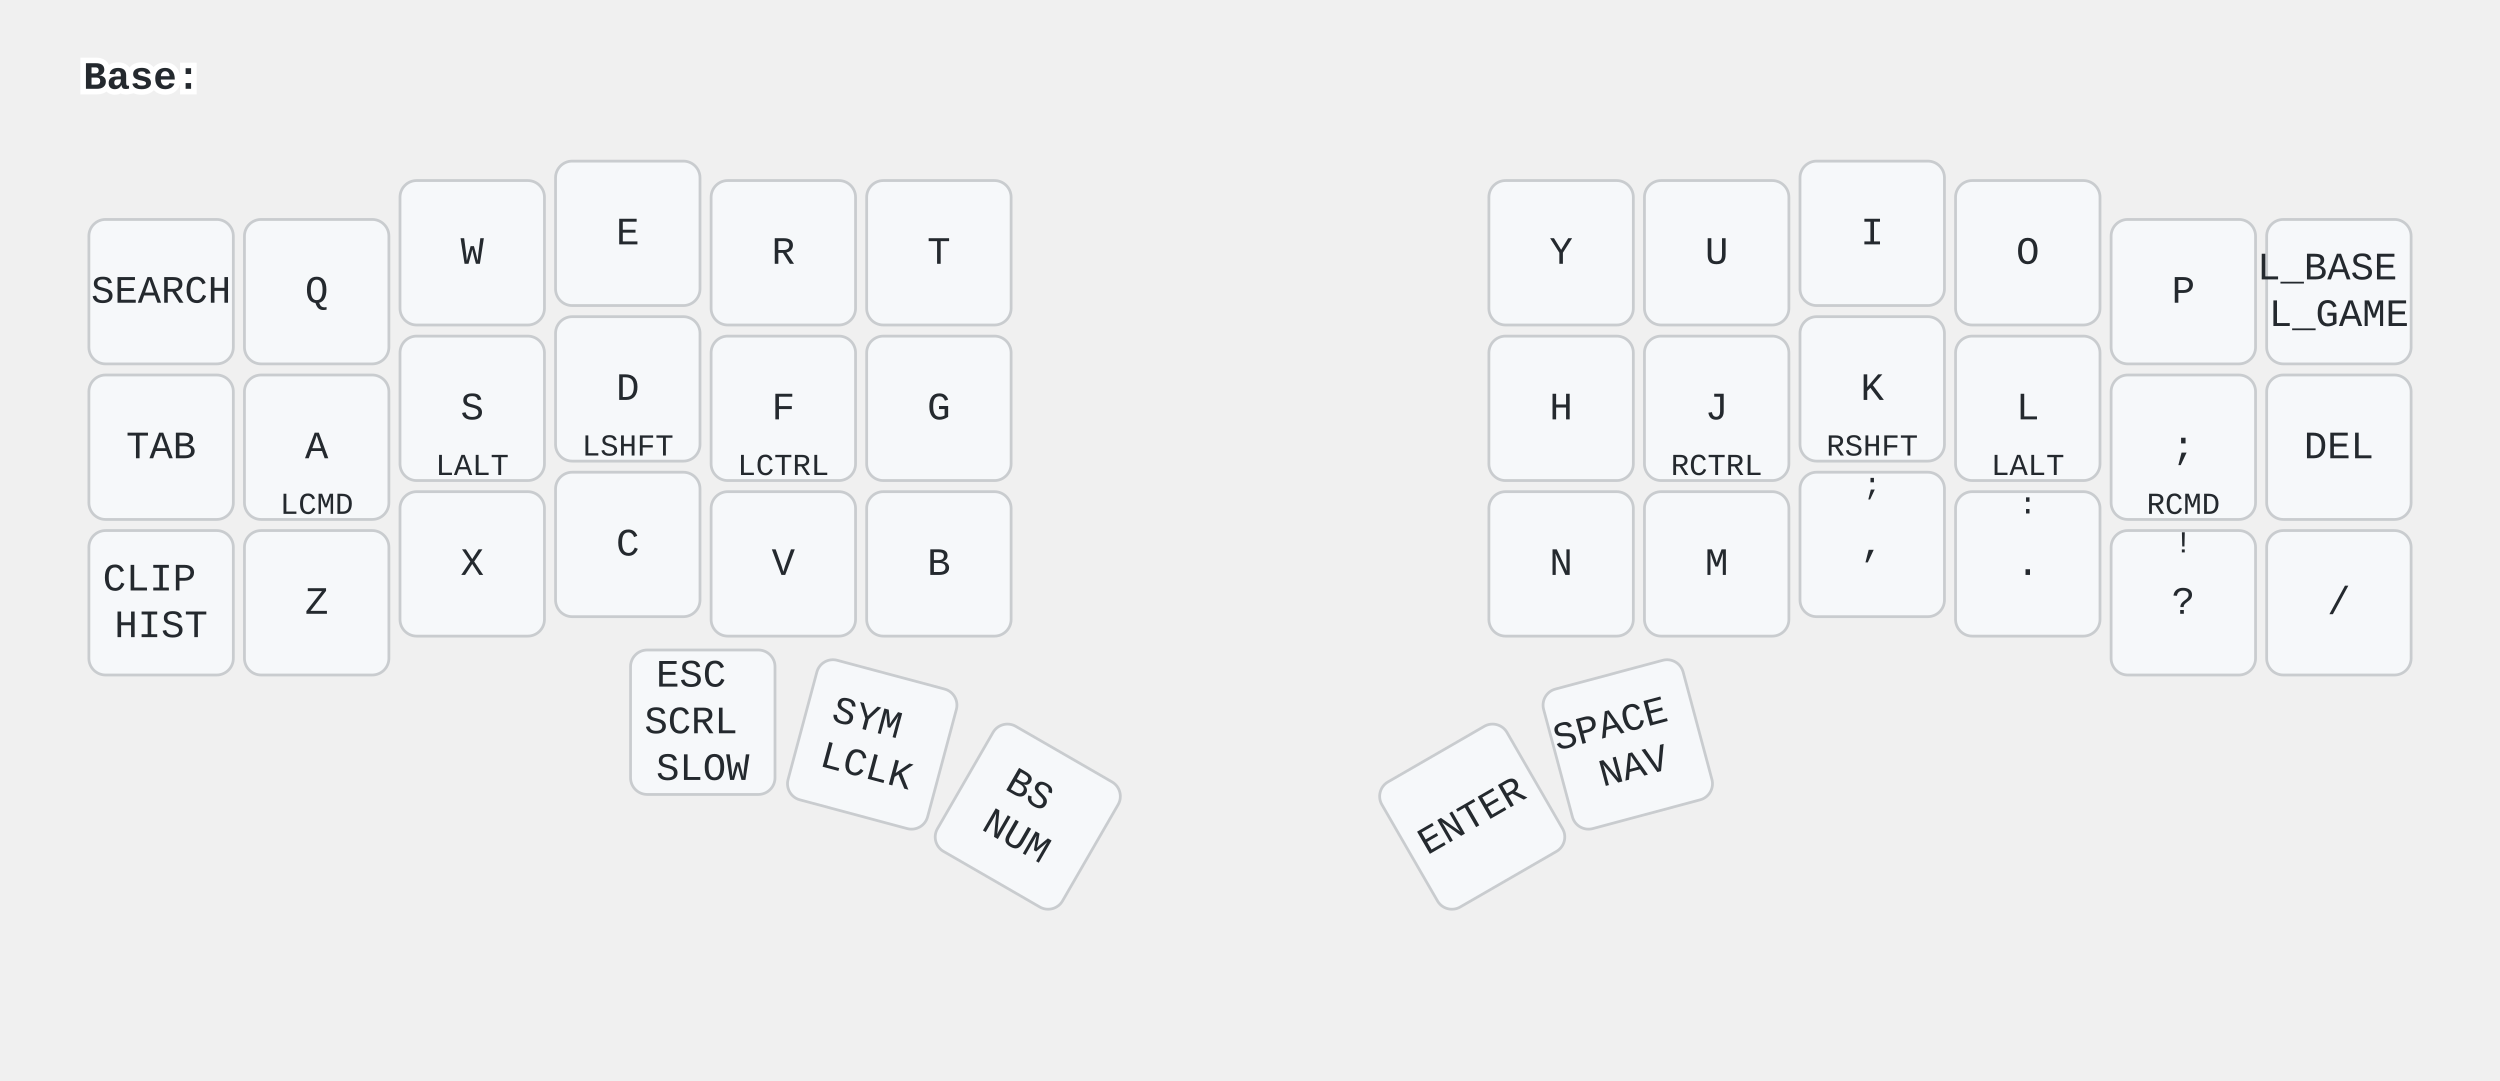
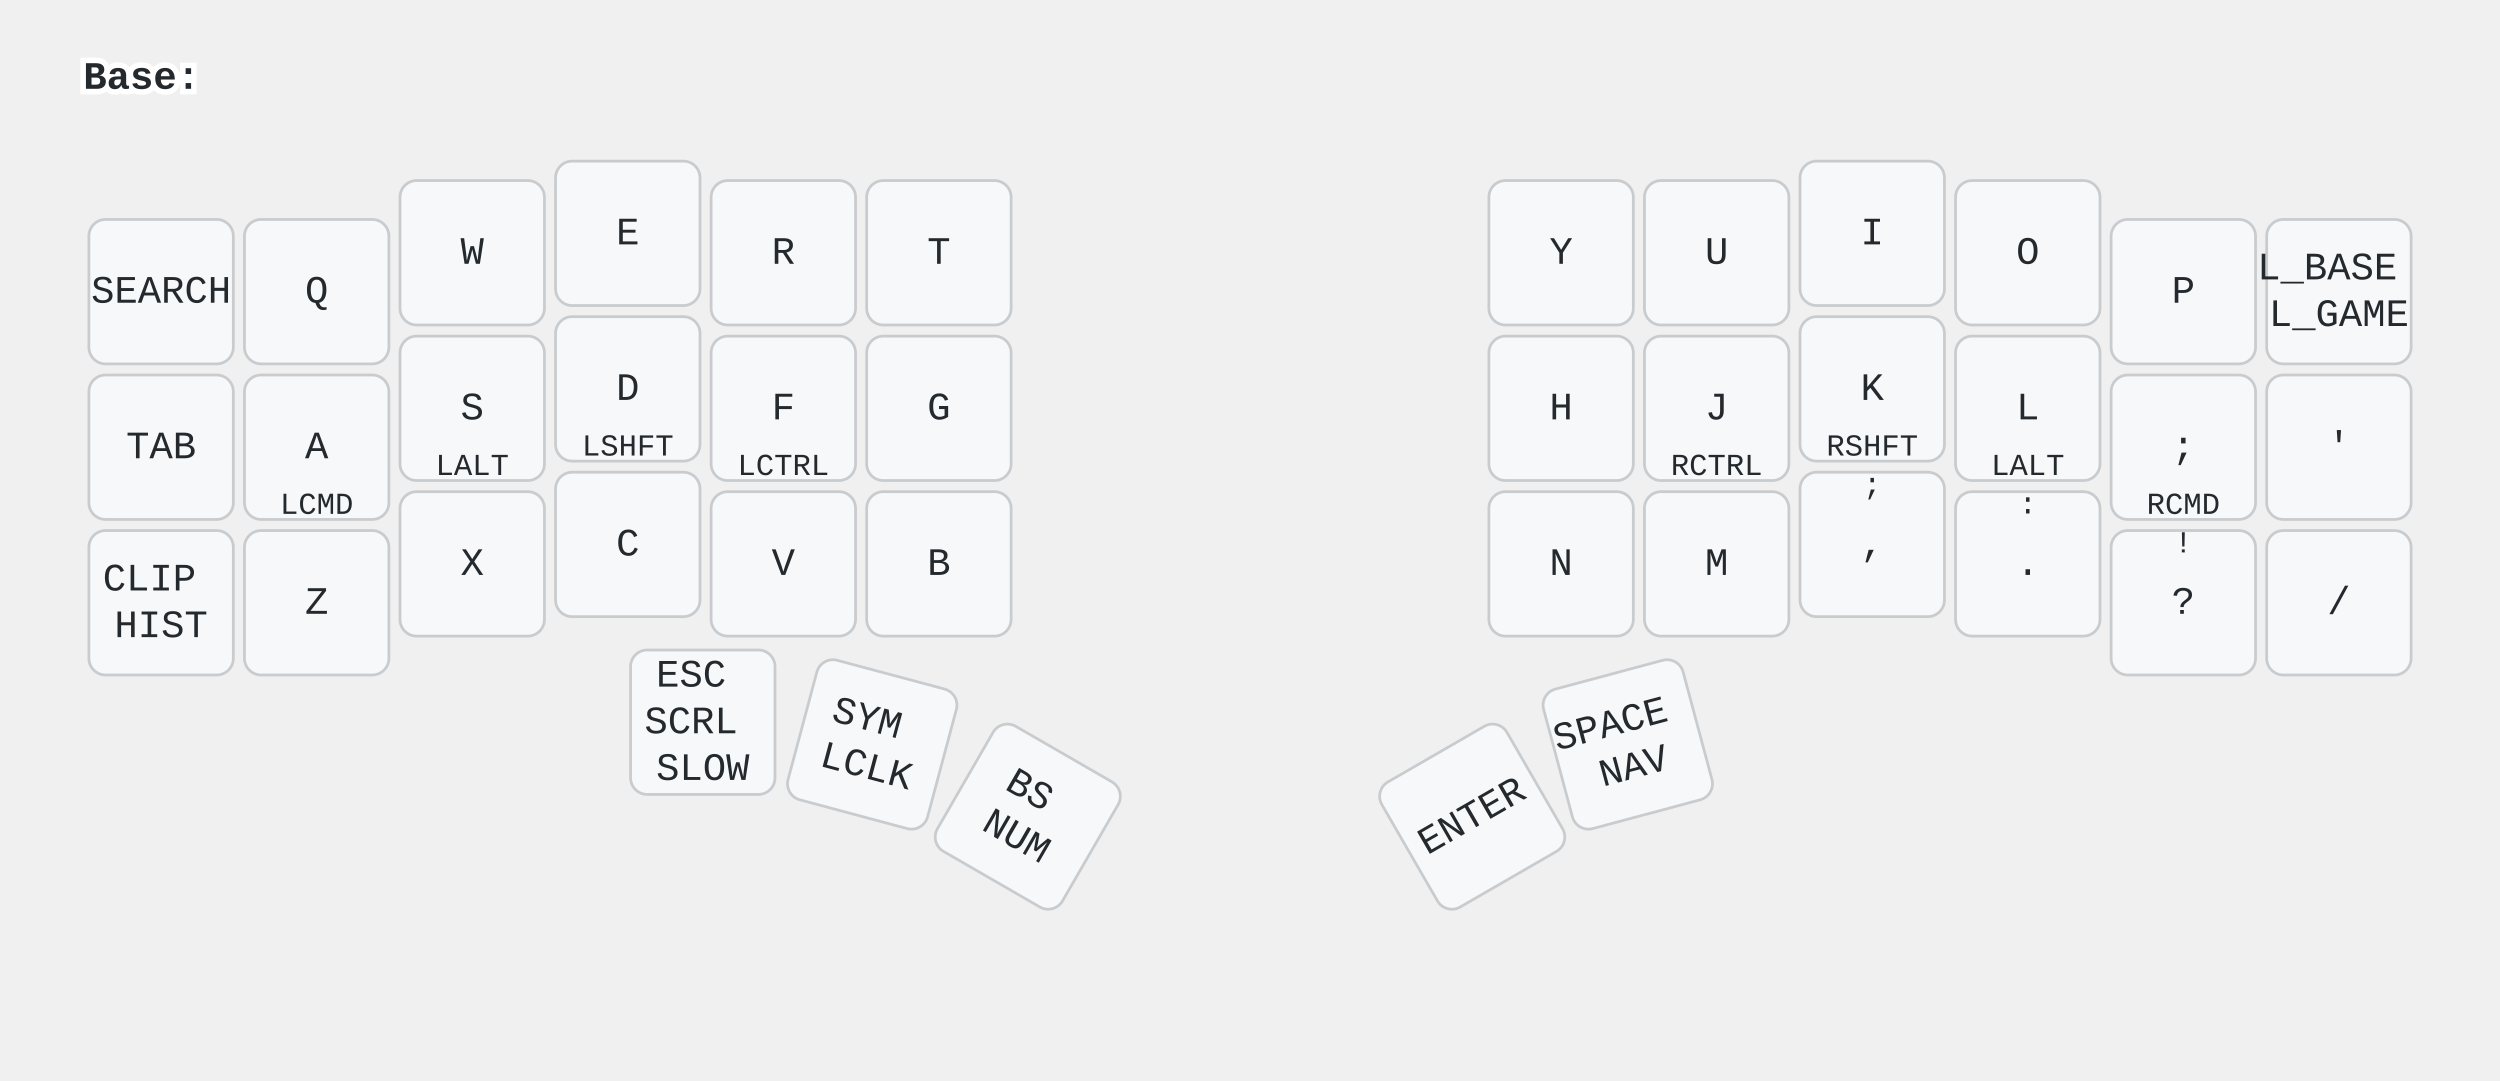
<svg xmlns="http://www.w3.org/2000/svg" width="900" height="389" viewBox="0 0 900 389" class="keymap">
  <style>/* inherit to force styles through use tags */
svg path {
    fill: inherit;
}

/* font and background color specifications */
svg.keymap {
    font-family: SFMono-Regular,Consolas,Liberation Mono,Menlo,monospace;
    font-size: 14px;
    font-kerning: normal;
    text-rendering: optimizeLegibility;
    fill: #24292e;
}

/* default key styling */
rect.key {
    fill: #f6f8fa;
}

rect.key, rect.combo {
    stroke: #c9cccf;
    stroke-width: 1;
}

/* default key side styling, only used is draw_key_sides is set */
rect.side {
    filter: brightness(90%);
}

/* color accent for combo boxes */
rect.combo, rect.combo-separate {
    fill: #cdf;
}

/* color accent for held keys */
rect.held, rect.combo.held {
    fill: #fdd;
}

/* color accent for ghost (optional) keys */
rect.ghost, rect.combo.ghost {
    stroke-dasharray: 4, 4;
    stroke-width: 2;
}

text {
    text-anchor: middle;
    dominant-baseline: middle;
}

/* styling for layer labels */
text.label {
    font-weight: bold;
    text-anchor: start;
    stroke: white;
    stroke-width: 4;
    paint-order: stroke;
}

/* styling for optional footer */
text.footer {
    text-anchor: end;
    dominant-baseline: auto;
    stroke: white;
    stroke-width: 4;
    paint-order: stroke;
}

/* styling for combo tap, and key non-tap label text */
text.combo, text.hold, text.shifted, text.left, text.right {
    font-size: 11px;
}

text.hold {
    text-anchor: middle;
    dominant-baseline: auto;
}

text.shifted {
    text-anchor: middle;
    dominant-baseline: hanging;
}

text.left {
    text-anchor: start;
}

text.right {
    text-anchor: end;
}

text.layer-activator {
    text-decoration: underline;
}

/* styling for hold/shifted label text in combo box */
text.combo.hold, text.combo.shifted, text.combo.left, text.combo.right {
    font-size: 8px;
}

/* lighter symbol for transparent keys */
text.trans {
    fill: #7b7e81;
}

/* styling for combo dendrons */
path.combo {
    stroke-width: 1;
    stroke: gray;
    fill: none;
}

/* Start Tabler Icons Cleanup */
/* cannot use height/width with glyphs */
.icon-tabler &gt; path {
    fill: inherit;
    stroke: inherit;
    stroke-width: 2;
}
/* hide tabler's default box */
.icon-tabler &gt; path[stroke="none"][fill="none"] {
    visibility: hidden;
}
/* End Tabler Icons Cleanup */

@media (prefers-color-scheme: dark) {
svg.keymap { fill: #d1d6db; }
rect.key { fill: #3f4750; }
rect.key, rect.combo { stroke: #60666c; }
rect.combo, rect.combo-separate { fill: #1f3d7a; }
rect.held, rect.combo.held { fill: #854747; }
text.label, text.footer { stroke: black; }
text.trans { fill: #7e8184; }
path.combo { stroke: #7f7f7f; }

}</style>
  <g transform="translate(30, 0)" class="layer-Base">
    <text x="0" y="28" class="label" id="Base">Base:</text>
    <g transform="translate(0, 56)">
      <g transform="translate(28, 49)" class="key keypos-0">
        <rect rx="6" ry="6" x="-26" y="-26" width="52" height="52" class="key" />
        <text x="0" y="0" class="key tap">SEARCH</text>
      </g>
      <g transform="translate(84, 49)" class="key keypos-1">
        <rect rx="6" ry="6" x="-26" y="-26" width="52" height="52" class="key" />
        <text x="0" y="0" class="key tap">Q</text>
      </g>
      <g transform="translate(140, 35)" class="key keypos-2">
        <rect rx="6" ry="6" x="-26" y="-26" width="52" height="52" class="key" />
        <text x="0" y="0" class="key tap">W</text>
      </g>
      <g transform="translate(196, 28)" class="key keypos-3">
        <rect rx="6" ry="6" x="-26" y="-26" width="52" height="52" class="key" />
        <text x="0" y="0" class="key tap">E</text>
      </g>
      <g transform="translate(252, 35)" class="key keypos-4">
        <rect rx="6" ry="6" x="-26" y="-26" width="52" height="52" class="key" />
        <text x="0" y="0" class="key tap">R</text>
      </g>
      <g transform="translate(308, 35)" class="key keypos-5">
        <rect rx="6" ry="6" x="-26" y="-26" width="52" height="52" class="key" />
        <text x="0" y="0" class="key tap">T</text>
      </g>
      <g transform="translate(532, 35)" class="key keypos-6">
        <rect rx="6" ry="6" x="-26" y="-26" width="52" height="52" class="key" />
        <text x="0" y="0" class="key tap">Y</text>
      </g>
      <g transform="translate(588, 35)" class="key keypos-7">
        <rect rx="6" ry="6" x="-26" y="-26" width="52" height="52" class="key" />
        <text x="0" y="0" class="key tap">U</text>
      </g>
      <g transform="translate(644, 28)" class="key keypos-8">
        <rect rx="6" ry="6" x="-26" y="-26" width="52" height="52" class="key" />
        <text x="0" y="0" class="key tap">I</text>
      </g>
      <g transform="translate(700, 35)" class="key keypos-9">
        <rect rx="6" ry="6" x="-26" y="-26" width="52" height="52" class="key" />
        <text x="0" y="0" class="key tap">O</text>
      </g>
      <g transform="translate(756, 49)" class="key keypos-10">
        <rect rx="6" ry="6" x="-26" y="-26" width="52" height="52" class="key" />
        <text x="0" y="0" class="key tap">P</text>
      </g>
      <g transform="translate(812, 49)" class="key keypos-11">
        <rect rx="6" ry="6" x="-26" y="-26" width="52" height="52" class="key" />
        <text x="0" y="0" class="key tap">
          <tspan x="0" dy="-0.6em">L_BASE</tspan>
          <tspan x="0" dy="1.2em">L_GAME</tspan>
        </text>
      </g>
      <g transform="translate(28, 105)" class="key keypos-12">
        <rect rx="6" ry="6" x="-26" y="-26" width="52" height="52" class="key" />
        <text x="0" y="0" class="key tap">TAB</text>
      </g>
      <g transform="translate(84, 105)" class="key keypos-13">
        <rect rx="6" ry="6" x="-26" y="-26" width="52" height="52" class="key" />
        <text x="0" y="0" class="key tap">A</text>
        <text x="0" y="24" class="key hold">LCMD</text>
      </g>
      <g transform="translate(140, 91)" class="key keypos-14">
        <rect rx="6" ry="6" x="-26" y="-26" width="52" height="52" class="key" />
        <text x="0" y="0" class="key tap">S</text>
        <text x="0" y="24" class="key hold">LALT</text>
      </g>
      <g transform="translate(196, 84)" class="key keypos-15">
        <rect rx="6" ry="6" x="-26" y="-26" width="52" height="52" class="key" />
        <text x="0" y="0" class="key tap">D</text>
        <text x="0" y="24" class="key hold">LSHFT</text>
      </g>
      <g transform="translate(252, 91)" class="key keypos-16">
        <rect rx="6" ry="6" x="-26" y="-26" width="52" height="52" class="key" />
        <text x="0" y="0" class="key tap">F</text>
        <text x="0" y="24" class="key hold">LCTRL</text>
      </g>
      <g transform="translate(308, 91)" class="key keypos-17">
        <rect rx="6" ry="6" x="-26" y="-26" width="52" height="52" class="key" />
        <text x="0" y="0" class="key tap">G</text>
      </g>
      <g transform="translate(532, 91)" class="key keypos-18">
        <rect rx="6" ry="6" x="-26" y="-26" width="52" height="52" class="key" />
        <text x="0" y="0" class="key tap">H</text>
      </g>
      <g transform="translate(588, 91)" class="key keypos-19">
        <rect rx="6" ry="6" x="-26" y="-26" width="52" height="52" class="key" />
        <text x="0" y="0" class="key tap">J</text>
        <text x="0" y="24" class="key hold">RCTRL</text>
      </g>
      <g transform="translate(644, 84)" class="key keypos-20">
        <rect rx="6" ry="6" x="-26" y="-26" width="52" height="52" class="key" />
        <text x="0" y="0" class="key tap">K</text>
        <text x="0" y="24" class="key hold">RSHFT</text>
      </g>
      <g transform="translate(700, 91)" class="key keypos-21">
        <rect rx="6" ry="6" x="-26" y="-26" width="52" height="52" class="key" />
        <text x="0" y="0" class="key tap">L</text>
        <text x="0" y="24" class="key hold">LALT</text>
      </g>
      <g transform="translate(756, 105)" class="key keypos-22">
        <rect rx="6" ry="6" x="-26" y="-26" width="52" height="52" class="key" />
        <text x="0" y="0" class="key tap">;</text>
        <text x="0" y="24" class="key hold">RCMD</text>
      </g>
      <g transform="translate(812, 105)" class="key keypos-23">
        <rect rx="6" ry="6" x="-26" y="-26" width="52" height="52" class="key" />
-         <text x="0" y="0" class="key tap">DEL</text>
+         <text x="0" y="0" class="key tap">'</text>
      </g>
      <g transform="translate(28, 161)" class="key keypos-24">
        <rect rx="6" ry="6" x="-26" y="-26" width="52" height="52" class="key" />
        <text x="0" y="0" class="key tap">
          <tspan x="0" dy="-0.6em">CLIP</tspan>
          <tspan x="0" dy="1.2em">HIST</tspan>
        </text>
      </g>
      <g transform="translate(84, 161)" class="key keypos-25">
        <rect rx="6" ry="6" x="-26" y="-26" width="52" height="52" class="key" />
        <text x="0" y="0" class="key tap">Z</text>
      </g>
      <g transform="translate(140, 147)" class="key keypos-26">
        <rect rx="6" ry="6" x="-26" y="-26" width="52" height="52" class="key" />
        <text x="0" y="0" class="key tap">X</text>
      </g>
      <g transform="translate(196, 140)" class="key keypos-27">
        <rect rx="6" ry="6" x="-26" y="-26" width="52" height="52" class="key" />
        <text x="0" y="0" class="key tap">C</text>
      </g>
      <g transform="translate(252, 147)" class="key keypos-28">
        <rect rx="6" ry="6" x="-26" y="-26" width="52" height="52" class="key" />
        <text x="0" y="0" class="key tap">V</text>
      </g>
      <g transform="translate(308, 147)" class="key keypos-29">
        <rect rx="6" ry="6" x="-26" y="-26" width="52" height="52" class="key" />
        <text x="0" y="0" class="key tap">B</text>
      </g>
      <g transform="translate(532, 147)" class="key keypos-30">
        <rect rx="6" ry="6" x="-26" y="-26" width="52" height="52" class="key" />
        <text x="0" y="0" class="key tap">N</text>
      </g>
      <g transform="translate(588, 147)" class="key keypos-31">
        <rect rx="6" ry="6" x="-26" y="-26" width="52" height="52" class="key" />
        <text x="0" y="0" class="key tap">M</text>
      </g>
      <g transform="translate(644, 140)" class="key keypos-32">
        <rect rx="6" ry="6" x="-26" y="-26" width="52" height="52" class="key" />
        <text x="0" y="0" class="key tap">,</text>
        <text x="0" y="-24" class="key shifted">;</text>
      </g>
      <g transform="translate(700, 147)" class="key keypos-33">
        <rect rx="6" ry="6" x="-26" y="-26" width="52" height="52" class="key" />
        <text x="0" y="0" class="key tap">.</text>
        <text x="0" y="-24" class="key shifted">:</text>
      </g>
      <g transform="translate(756, 161)" class="key keypos-34">
        <rect rx="6" ry="6" x="-26" y="-26" width="52" height="52" class="key" />
        <text x="0" y="0" class="key tap">?</text>
        <text x="0" y="-24" class="key shifted">!</text>
      </g>
      <g transform="translate(812, 161)" class="key keypos-35">
        <rect rx="6" ry="6" x="-26" y="-26" width="52" height="52" class="key" />
        <text x="0" y="0" class="key tap">/</text>
      </g>
      <g transform="translate(223, 204)" class="key keypos-36">
        <rect rx="6" ry="6" x="-26" y="-26" width="52" height="52" class="key" />
        <text x="0" y="0" class="key tap">
          <tspan x="0" dy="-1.2em">ESC</tspan>
          <tspan x="0" dy="1.2em">SCRL</tspan>
          <tspan x="0" dy="1.2em">SLOW</tspan>
        </text>
      </g>
      <g transform="translate(284, 212) rotate(15.0)" class="key keypos-37">
        <rect rx="6" ry="6" x="-26" y="-26" width="52" height="52" class="key" />
        <text x="0" y="0" class="key tap">
          <tspan x="0" dy="-0.6em">SYM</tspan>
          <tspan x="0" dy="1.2em">LCLK</tspan>
        </text>
      </g>
      <g transform="translate(340, 238) rotate(30.0)" class="key keypos-38">
        <rect rx="6" ry="6" x="-26" y="-26" width="52" height="52" class="key" />
        <text x="0" y="0" class="key tap">
          <tspan x="0" dy="-0.6em">BS</tspan>
          <tspan x="0" dy="1.2em">NUM</tspan>
        </text>
      </g>
      <g transform="translate(500, 238) rotate(-30.0)" class="key keypos-39">
        <rect rx="6" ry="6" x="-26" y="-26" width="52" height="52" class="key" />
        <text x="0" y="0" class="key tap">ENTER</text>
      </g>
      <g transform="translate(556, 212) rotate(-15.0)" class="key keypos-40">
        <rect rx="6" ry="6" x="-26" y="-26" width="52" height="52" class="key" />
        <text x="0" y="0" class="key tap">
          <tspan x="0" dy="-0.6em">SPACE</tspan>
          <tspan x="0" dy="1.2em">NAV</tspan>
        </text>
      </g>
    </g>
  </g>
</svg>
